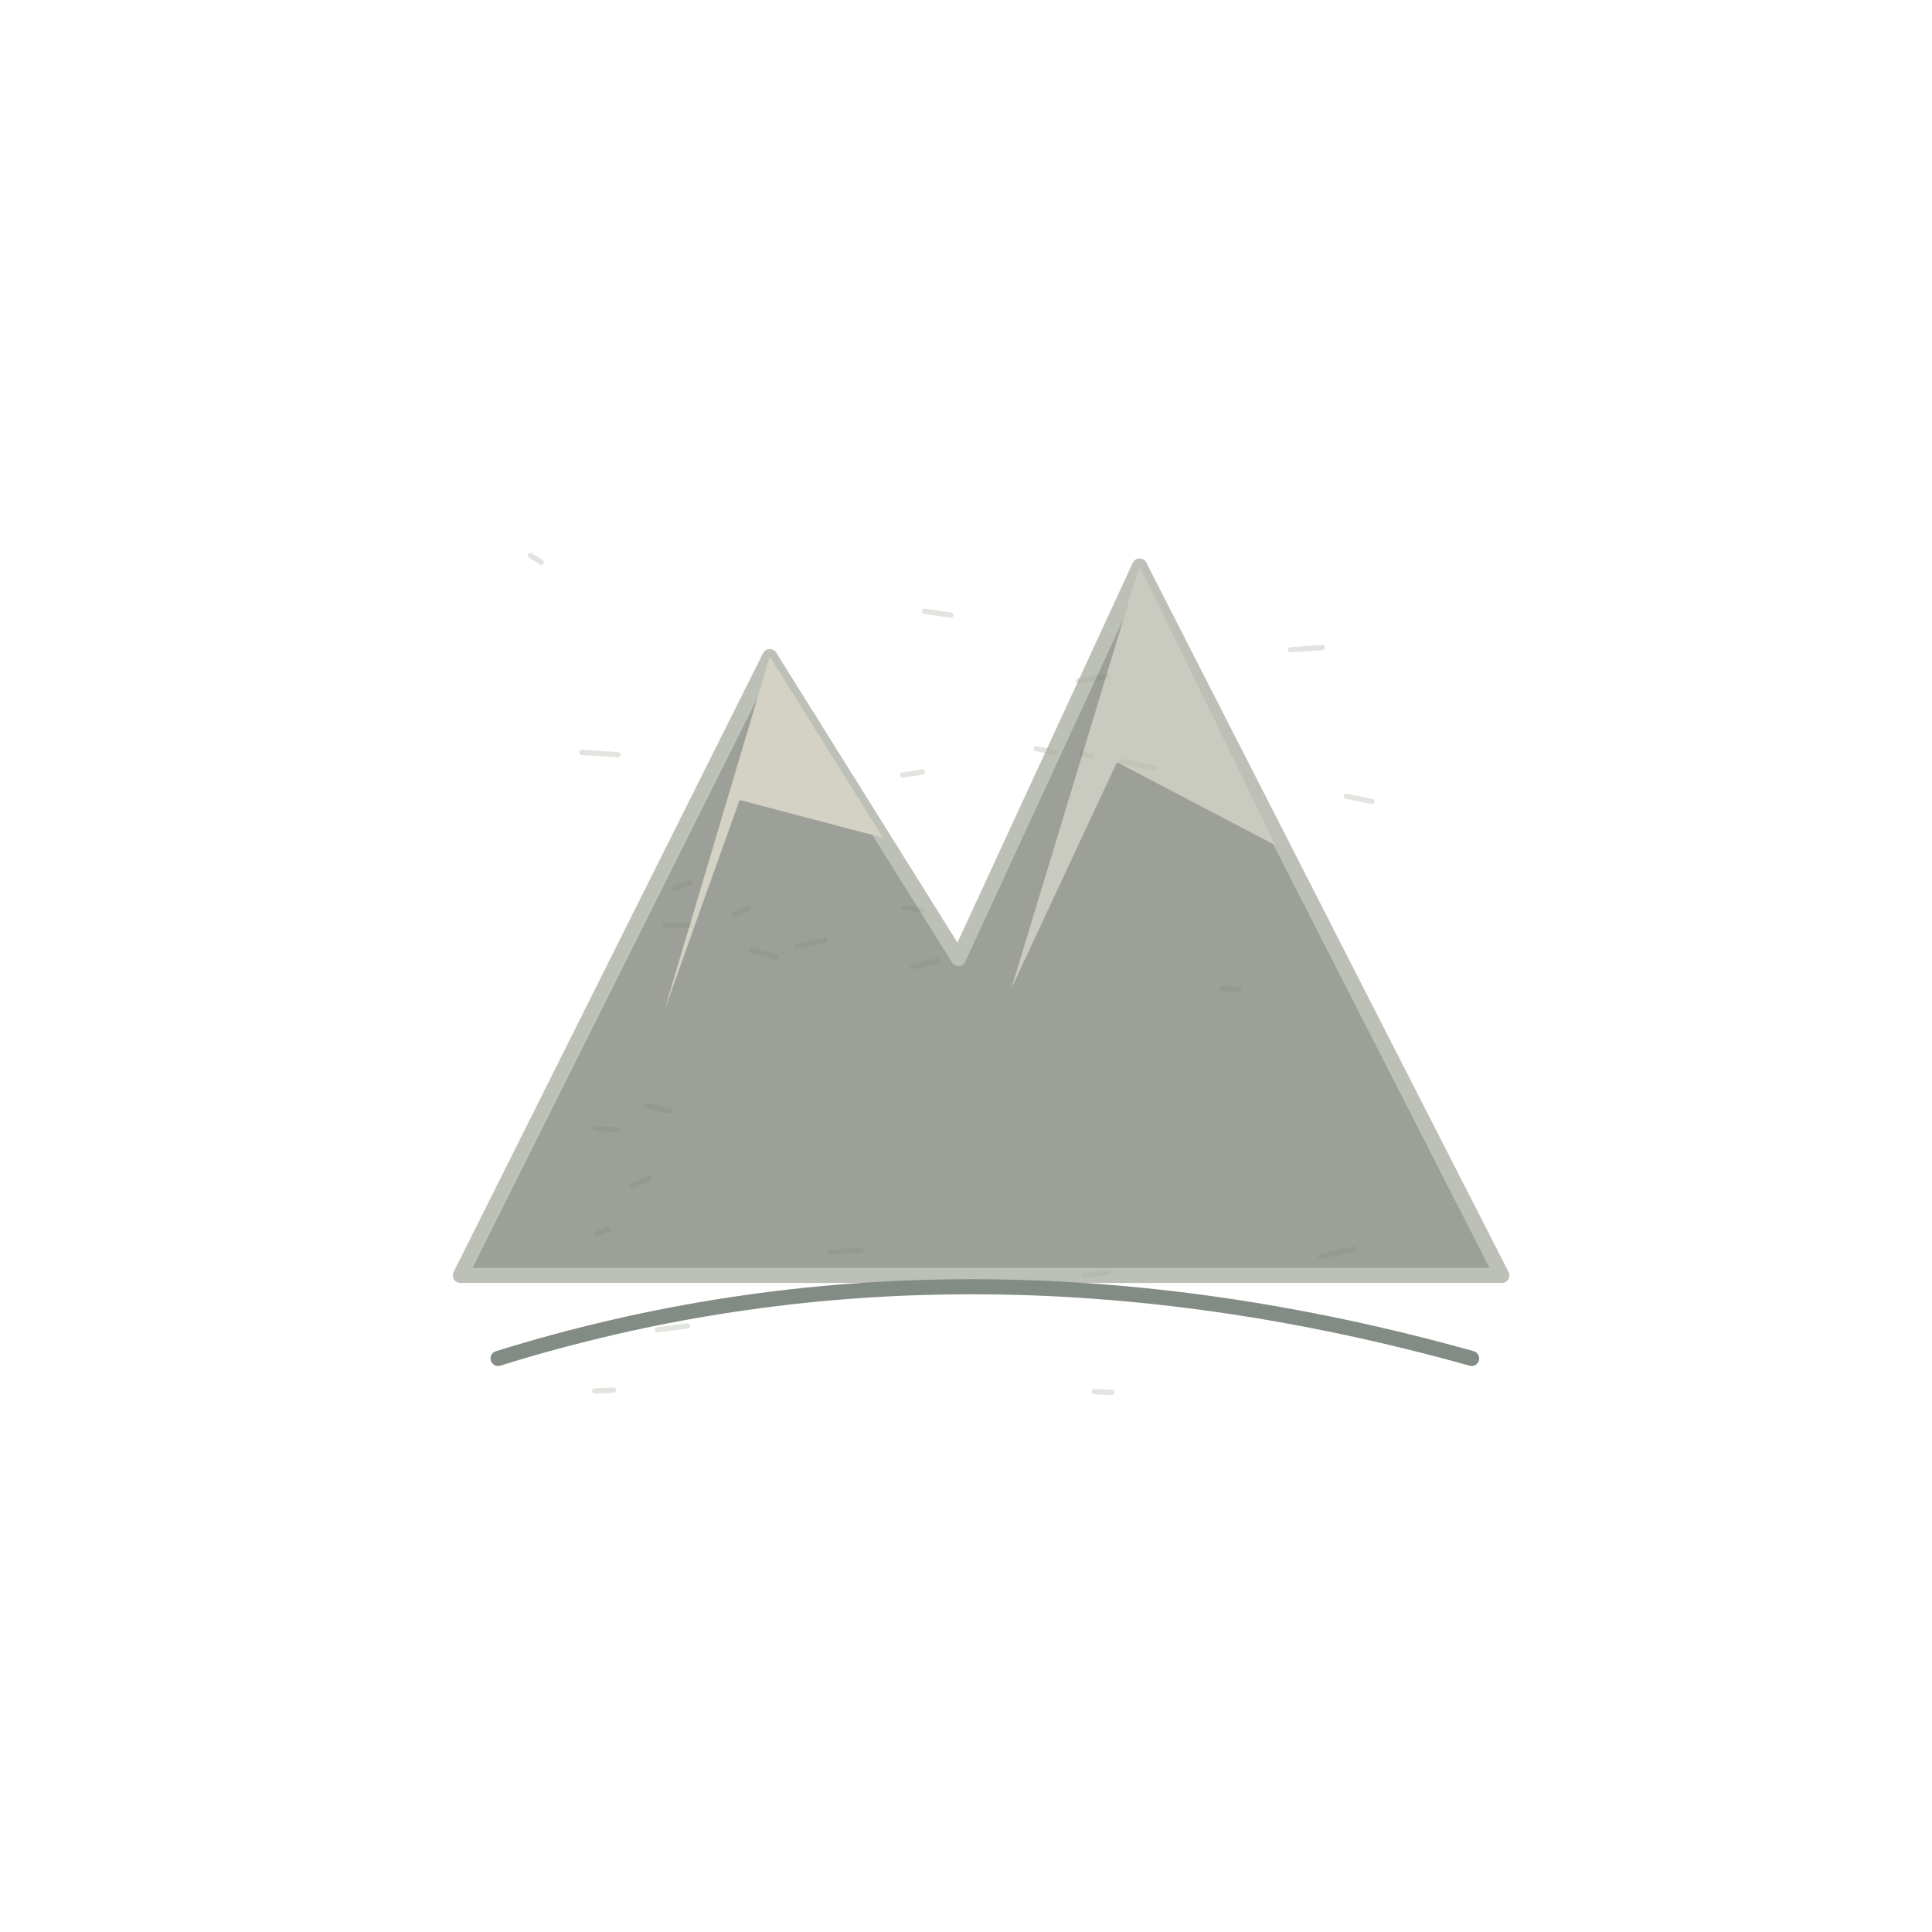
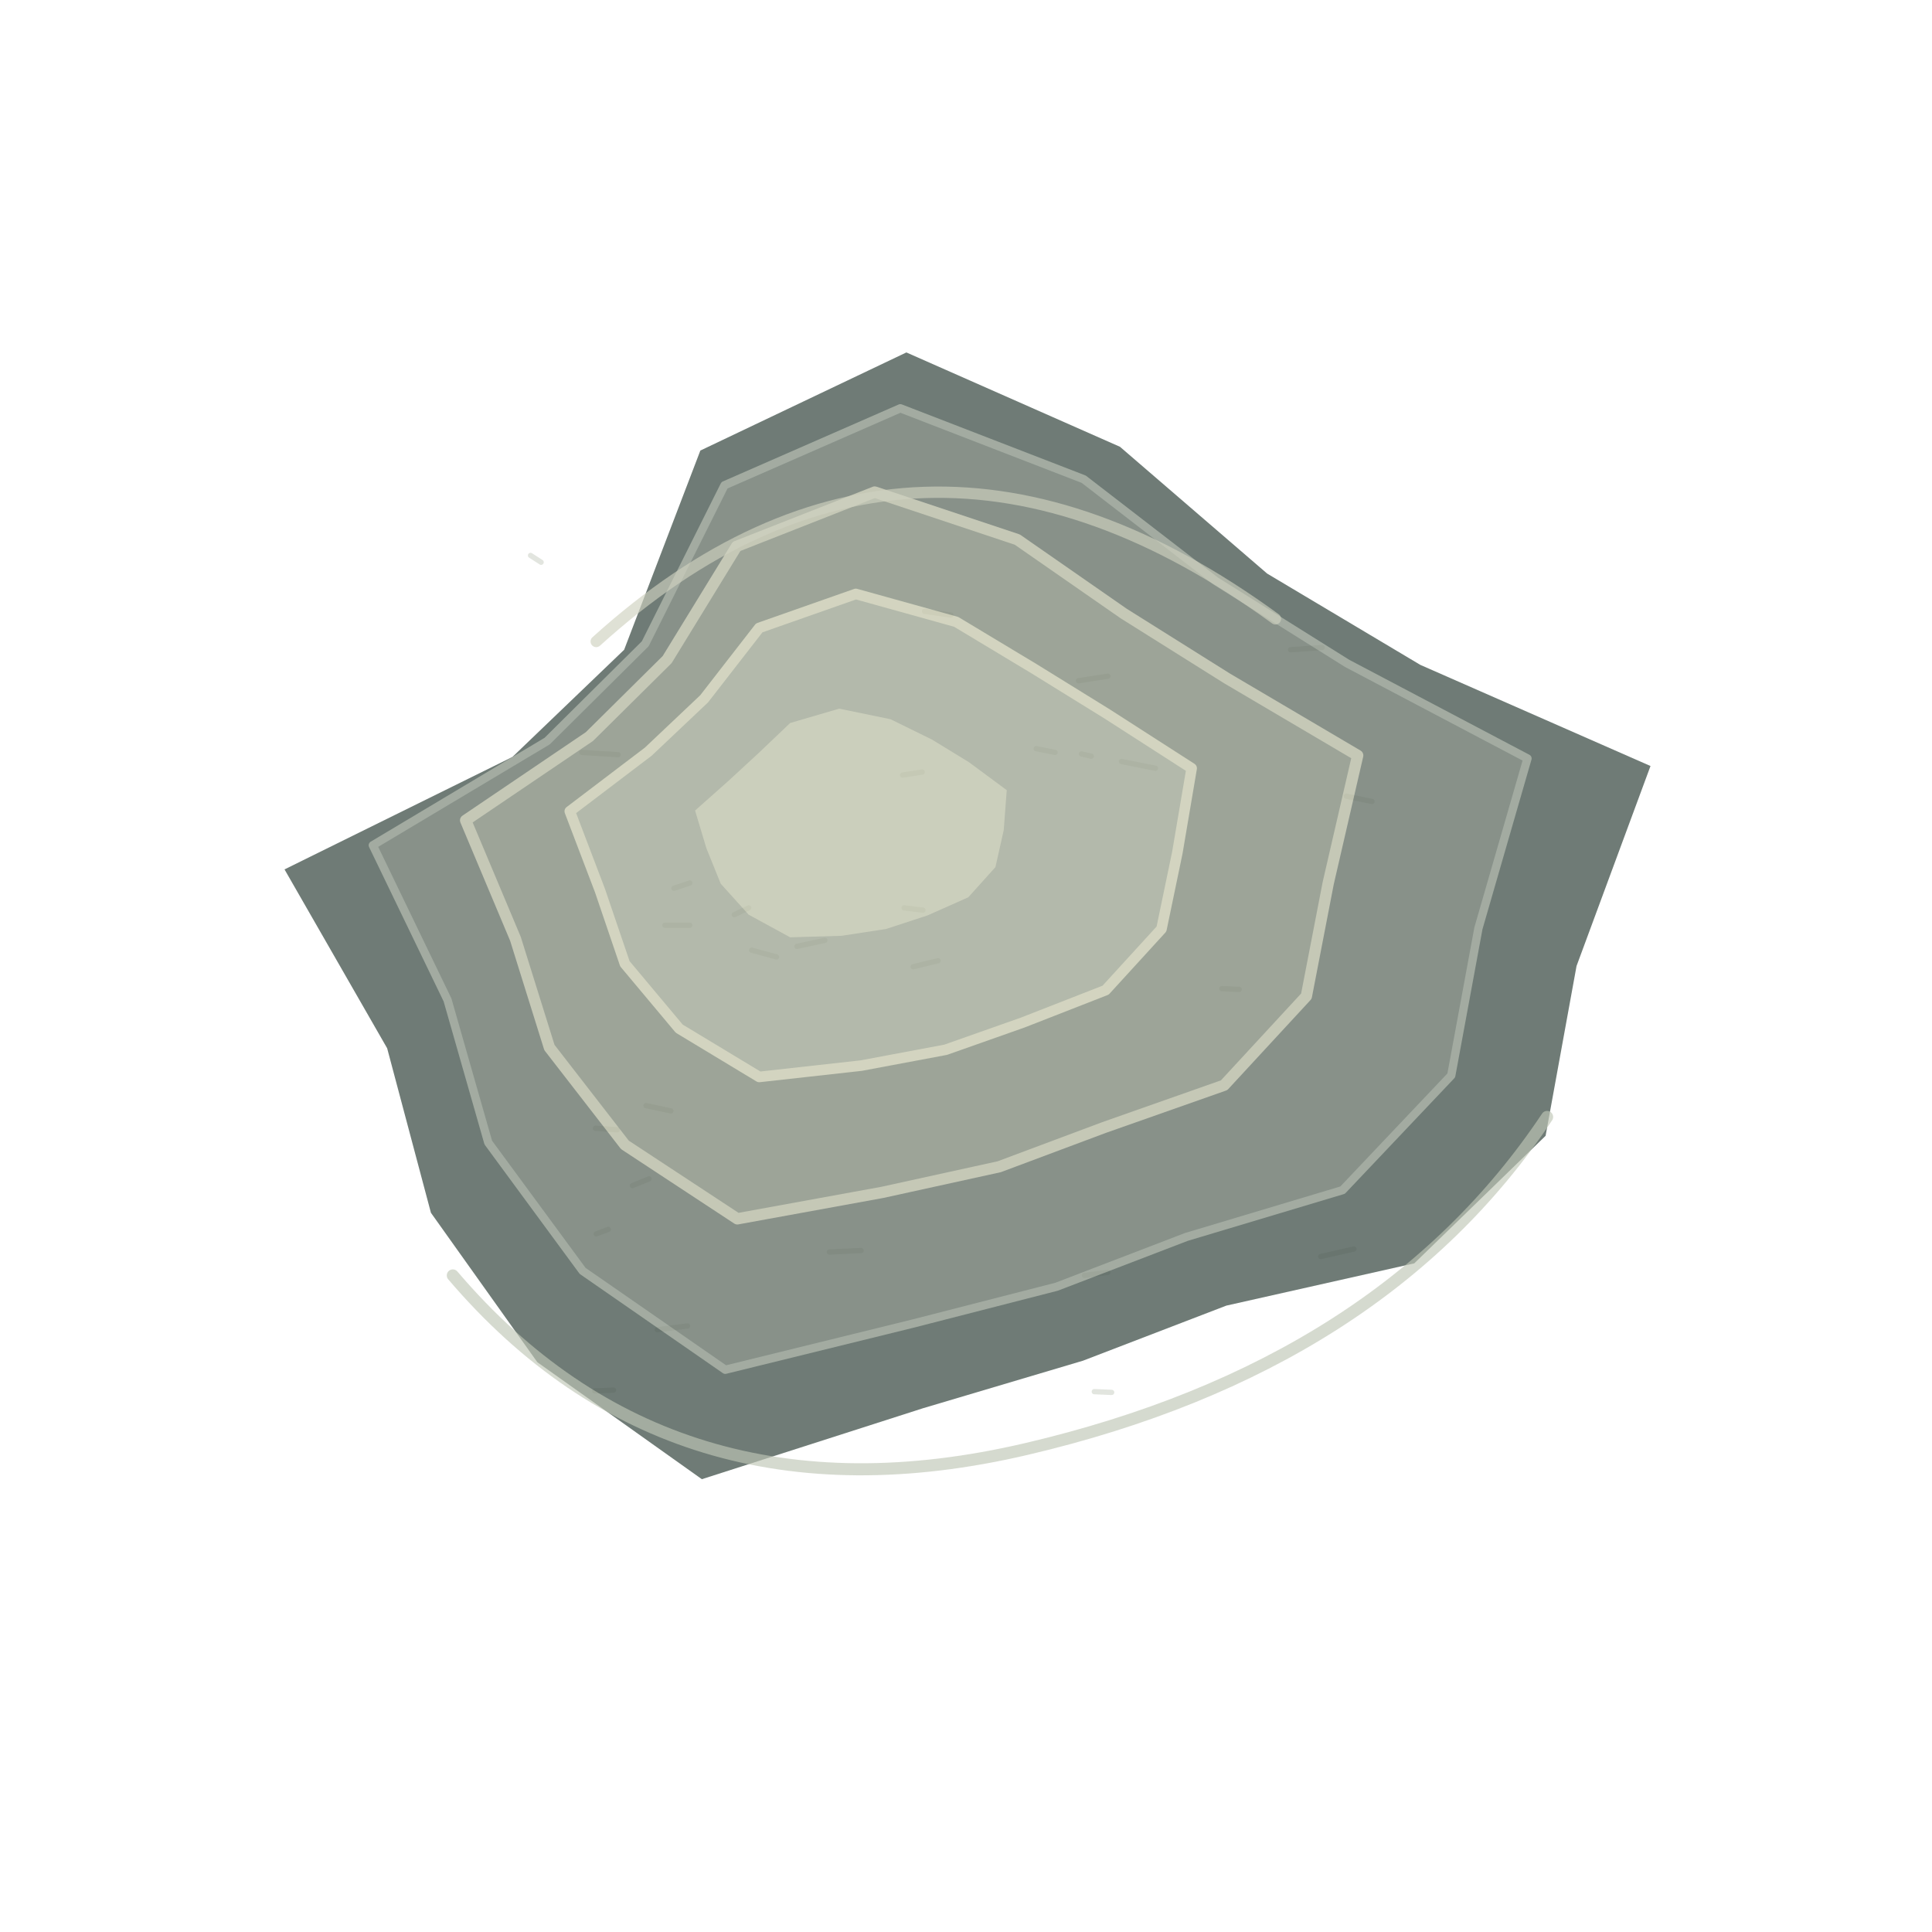
<svg xmlns="http://www.w3.org/2000/svg" viewBox="0 0 256 256" width="256" height="256" role="img" aria-label="mountain terrain variant 1">
  <defs>
    <clipPath id="hex">
      <polygon points="128,0 238.851,64 238.851,192 128,256 17.149,192 17.149,64" />
    </clipPath>
  </defs>
  <g clip-path="url(#hex)">
    <path d="M83.8 157.1l2.2 -0.9" fill="none" stroke="#aab4a0" stroke-width="0.7" stroke-linejoin="round" stroke-linecap="round" opacity=".34" />
    <path d="M77.1 99.7l4.8 0.3" fill="none" stroke="#aab4a0" stroke-width="0.7" stroke-linejoin="round" stroke-linecap="round" opacity=".34" />
    <path d="M175.0 166.5l4.4 -1.0" fill="none" stroke="#aab4a0" stroke-width="0.7" stroke-linejoin="round" stroke-linecap="round" opacity=".34" />
    <path d="M119.8 120.3l2.5 0.3" fill="none" stroke="#aab4a0" stroke-width="0.7" stroke-linejoin="round" stroke-linecap="round" opacity=".34" />
    <path d="M122.5 81.0l3.5 0.5" fill="none" stroke="#aab4a0" stroke-width="0.7" stroke-linejoin="round" stroke-linecap="round" opacity=".34" />
    <path d="M105.6 125.4l3.7 -0.8" fill="none" stroke="#aab4a0" stroke-width="0.7" stroke-linejoin="round" stroke-linecap="round" opacity=".34" />
    <path d="M70.3 73.6l1.4 0.9" fill="none" stroke="#aab4a0" stroke-width="0.7" stroke-linejoin="round" stroke-linecap="round" opacity=".34" />
    <path d="M148.6 100.9l4.5 0.9" fill="none" stroke="#aab4a0" stroke-width="0.7" stroke-linejoin="round" stroke-linecap="round" opacity=".34" />
    <path d="M87.1 176.2l4.0 -0.5" fill="none" stroke="#aab4a0" stroke-width="0.7" stroke-linejoin="round" stroke-linecap="round" opacity=".34" />
    <path d="M145.0 184.4l2.3 0.1" fill="none" stroke="#aab4a0" stroke-width="0.7" stroke-linejoin="round" stroke-linecap="round" opacity=".34" />
    <path d="M78.8 184.3l2.5 -0.1" fill="none" stroke="#aab4a0" stroke-width="0.7" stroke-linejoin="round" stroke-linecap="round" opacity=".34" />
    <path d="M109.9 165.9l4.2 -0.2" fill="none" stroke="#aab4a0" stroke-width="0.7" stroke-linejoin="round" stroke-linecap="round" opacity=".34" />
    <path d="M142.9 90.2l3.9 -0.6" fill="none" stroke="#aab4a0" stroke-width="0.7" stroke-linejoin="round" stroke-linecap="round" opacity=".34" />
    <path d="M143.3 99.9l1.3 0.3" fill="none" stroke="#aab4a0" stroke-width="0.7" stroke-linejoin="round" stroke-linecap="round" opacity=".34" />
    <path d="M89.3 117.7l2.1 -0.7" fill="none" stroke="#aab4a0" stroke-width="0.7" stroke-linejoin="round" stroke-linecap="round" opacity=".34" />
    <path d="M143.7 169.0l3.1 -0.4" fill="none" stroke="#aab4a0" stroke-width="0.7" stroke-linejoin="round" stroke-linecap="round" opacity=".34" />
    <path d="M99.6 125.9l3.3 0.9" fill="none" stroke="#aab4a0" stroke-width="0.7" stroke-linejoin="round" stroke-linecap="round" opacity=".34" />
    <path d="M78.9 149.5l2.9 0.2" fill="none" stroke="#aab4a0" stroke-width="0.7" stroke-linejoin="round" stroke-linecap="round" opacity=".34" />
    <path d="M88.1 122.6l3.3 0.0" fill="none" stroke="#aab4a0" stroke-width="0.7" stroke-linejoin="round" stroke-linecap="round" opacity=".34" />
    <path d="M119.6 102.7l2.6 -0.4" fill="none" stroke="#aab4a0" stroke-width="0.7" stroke-linejoin="round" stroke-linecap="round" opacity=".34" />
    <path d="M85.6 146.5l3.3 0.7" fill="none" stroke="#aab4a0" stroke-width="0.7" stroke-linejoin="round" stroke-linecap="round" opacity=".34" />
    <path d="M171.0 86.1l4.2 -0.3" fill="none" stroke="#aab4a0" stroke-width="0.7" stroke-linejoin="round" stroke-linecap="round" opacity=".34" />
    <path d="M137.3 99.2l2.5 0.5" fill="none" stroke="#aab4a0" stroke-width="0.7" stroke-linejoin="round" stroke-linecap="round" opacity=".34" />
    <path d="M79.0 163.5l1.6 -0.6" fill="none" stroke="#aab4a0" stroke-width="0.7" stroke-linejoin="round" stroke-linecap="round" opacity=".34" />
    <path d="M178.4 105.5l3.4 0.7" fill="none" stroke="#aab4a0" stroke-width="0.7" stroke-linejoin="round" stroke-linecap="round" opacity=".34" />
    <path d="M161.9 131.0l2.3 0.1" fill="none" stroke="#aab4a0" stroke-width="0.7" stroke-linejoin="round" stroke-linecap="round" opacity=".34" />
    <path d="M121.0 128.1l3.3 -0.8" fill="none" stroke="#aab4a0" stroke-width="0.7" stroke-linejoin="round" stroke-linecap="round" opacity=".34" />
    <path d="M97.3 121.2l1.9 -0.9" fill="none" stroke="#aab4a0" stroke-width="0.7" stroke-linejoin="round" stroke-linecap="round" opacity=".34" />
-     <g transform="translate(0 0)" opacity=".72">
-       <path d="M61 169 102 87 127 127 151 75 199 169Z" fill="#777c70" stroke="#a3a89b" stroke-width="2" stroke-linejoin="round" />
-       <path d="M102 87 117 111l-19-5-10 28Z" fill="#c2c1af" stroke="none" stroke-width="1" stroke-linejoin="round" />
-       <path d="M151 75 169 112l-21-11-14 30Z" fill="#b4b7a8" stroke="none" stroke-width="1" stroke-linejoin="round" />
-       <path d="M66 180q61-19 129 0" fill="none" stroke="#525f55" stroke-width="2" stroke-linejoin="round" stroke-linecap="round" />
+     <g transform="rotate(0 128 128)" opacity=".78">
+       <path d="M208.9 128.0L204.8 150.5L187.4 167.4L162.5 173.0L143.5 180.3L122.3 186.6L93.0 196.0L71.2 180.5L57.1 160.7L51.3 138.9L37.7 115.2L67.9 100.3L82.7 86.1L92.8 59.7L120.1 46.7L148.4 59.2L167.9 76.0L188.2 88.1L218.7 101.5Z" fill="#46564f" stroke="none" stroke-width="1" stroke-linejoin="round" />
+       <path d="M195.9 123.0L192.3 142.5L177.9 157.7L157.2 163.9L140.0 170.5L120.9 175.4L96.1 181.5L77.2 168.4L64.7 151.4L59.3 132.5L49.4 112.0L72.5 98.2L85.5 85.3L96.0 64.3L119.3 54.1L143.6 63.5L161.1 77.0L178.5 87.9L202.4 100.5Z" fill="#667268" stroke="#899487" stroke-width="1.1" stroke-linejoin="round" />
+       <path d="M176.0 117.0L173.1 132.0L162.2 143.8L146.3 149.4L132.4 154.6L116.9 158.0L97.7 161.5L82.8 151.7L72.8 138.8L68.3 124.4L61.7 108.7L78.1 97.6L88.4 87.4L97.6 72.4L115.9 65.2L134.8 71.5L148.9 81.3L162.6 89.9L179.9 100.1Z" fill="#818b7b" stroke="#b5b8a2" stroke-width="1.5" stroke-linejoin="round" />
+       <path d="M156.0 113.0L153.9 123.1L146.5 131.2L135.5 135.5L125.3 139.1L114.1 141.2L100.6 142.7L90.0 136.3L82.8 127.7L79.5 118.0L75.5 107.5L85.9 99.6L93.3 92.6L100.6 83.2L113.4 78.7L126.7 82.4L137.0 88.6L146.7 94.6L157.9 101.8Z" fill="#9da593" stroke="#c6c8ae" stroke-width="1.4" stroke-linejoin="round" />
+       <path d="M133.0 110.0L131.9 114.9L128.3 118.9L122.9 121.3L117.4 123.1L111.5 124.0L104.7 124.2L99.2 121.2L95.5 117.1L93.6 112.4L92.1 107.4L96.6 103.4L100.5 99.8L104.7 95.8L111.2 93.9L118.0 95.3L123.5 98.0L128.4 101.0L133.4 104.7Z" fill="#bdc1a9" stroke="none" stroke-width="1" stroke-linejoin="round" />
+       <path d="M60 169q29 34 76 23t69-44" fill="none" stroke="#aeb7a2" stroke-width="1.6" stroke-linejoin="round" stroke-linecap="round" opacity=".65" />
+       <path d="M79 85q42-38 90-3" fill="none" stroke="#c2c4ad" stroke-width="1.5" stroke-linejoin="round" stroke-linecap="round" opacity=".65" />
    </g>
  </g>
</svg>
